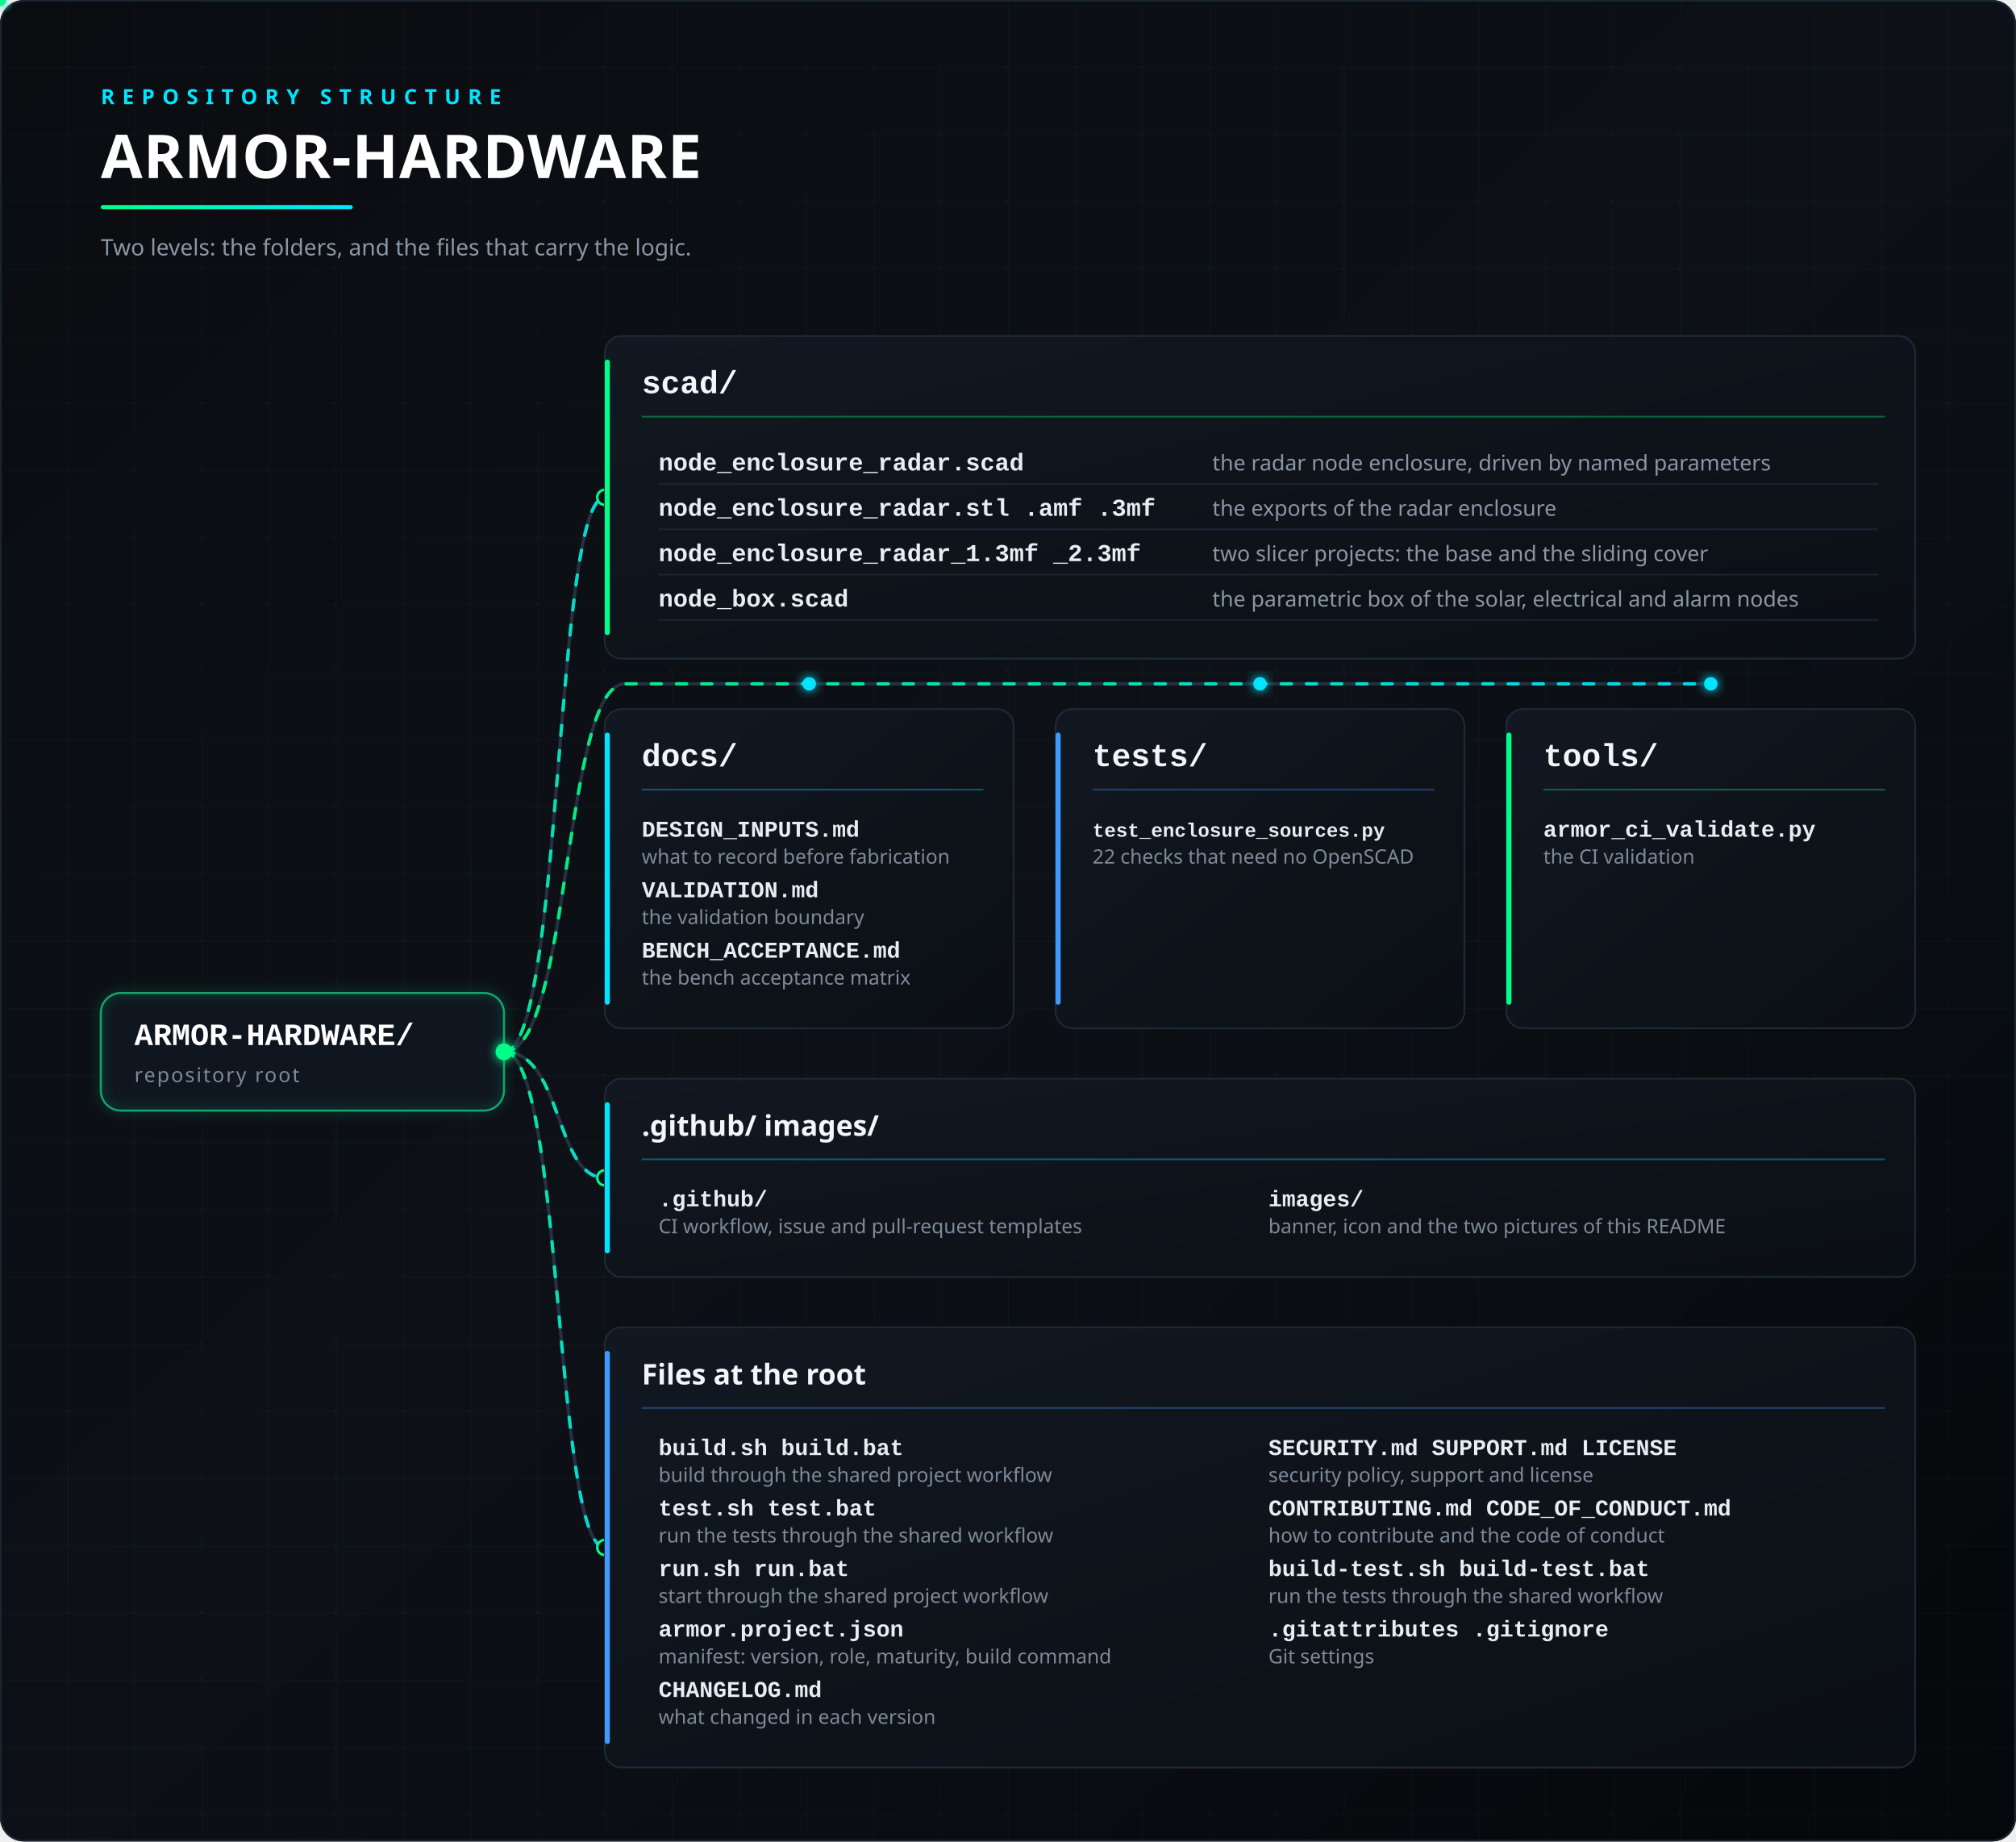
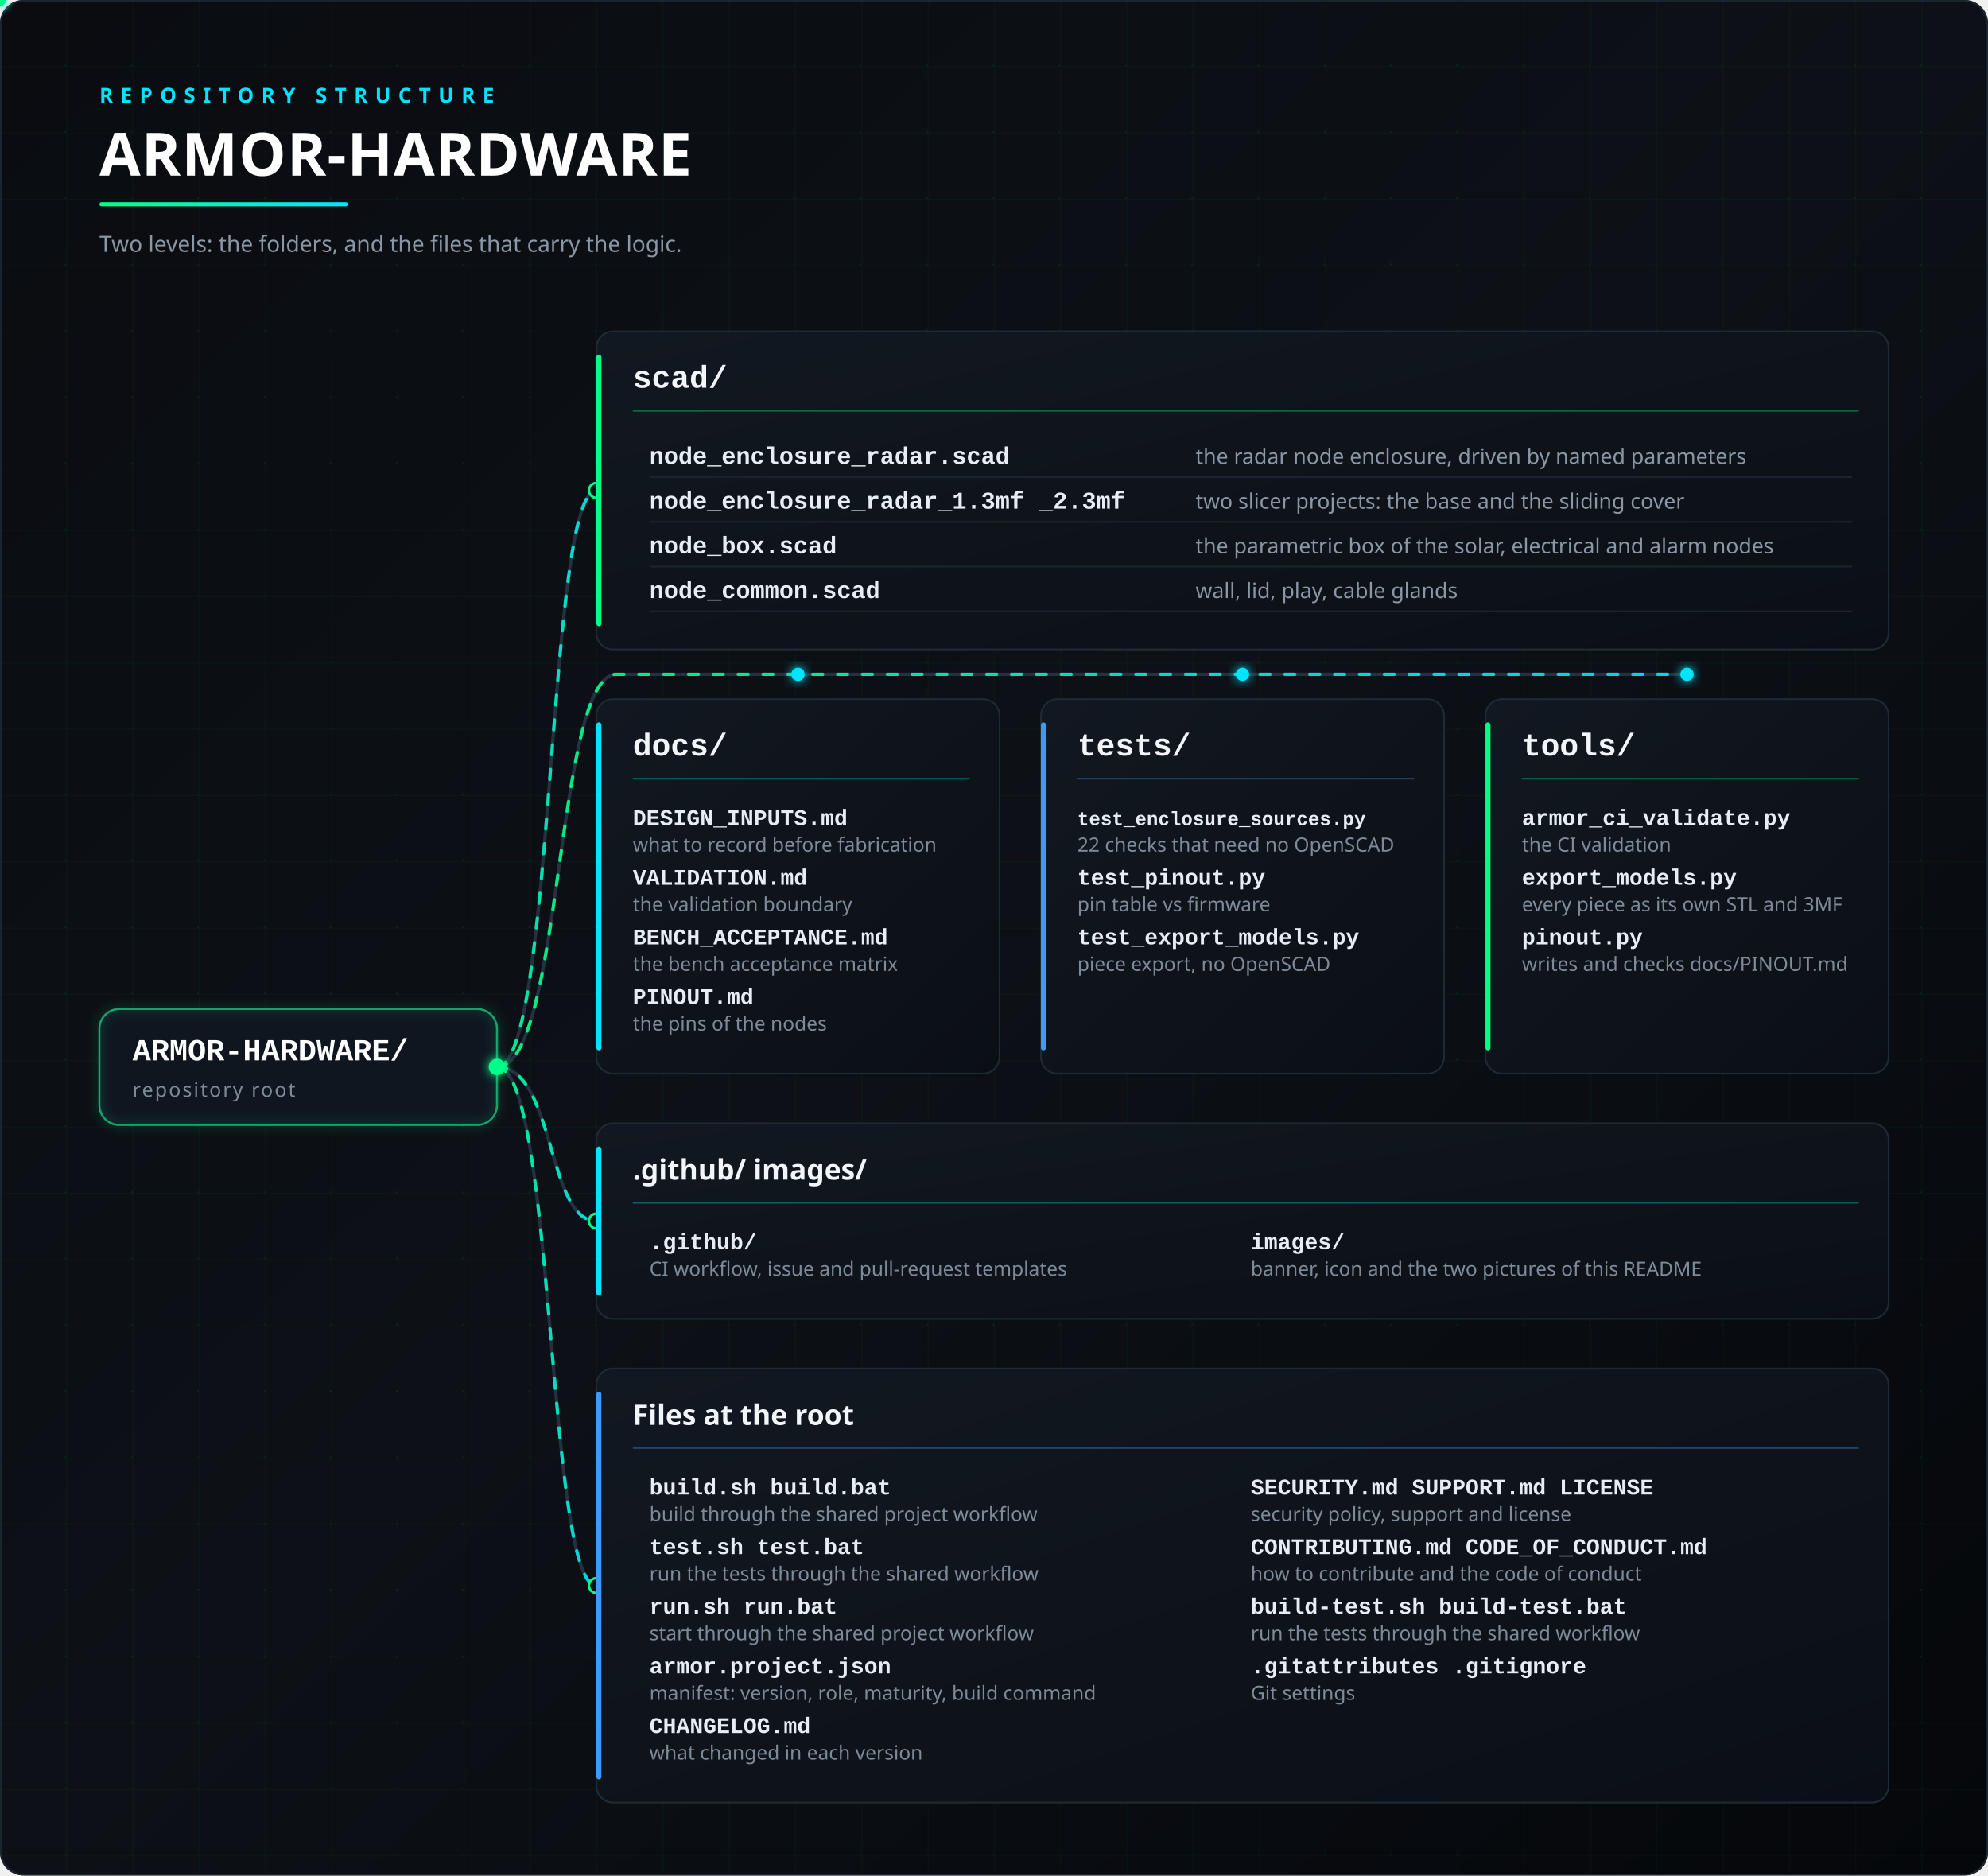
- <svg xmlns="http://www.w3.org/2000/svg" viewBox="0 0 1200 1096" width="100%" role="img" aria-labelledby="t d">
+ <svg xmlns="http://www.w3.org/2000/svg" viewBox="0 0 1200 1132" width="100%" role="img" aria-labelledby="t d">
  <defs>
    <linearGradient id="bg" x1="0" y1="0" x2="1" y2="1">
      <stop offset="0" stop-color="#0A0C10" />
      <stop offset="0.5" stop-color="#0D1117" />
      <stop offset="1" stop-color="#05070A" />
    </linearGradient>
    <linearGradient id="card" x1="0" y1="0" x2="1" y2="1">
      <stop offset="0" stop-color="#121821" />
      <stop offset="1" stop-color="#0B0F15" />
    </linearGradient>
    <linearGradient id="line" x1="0" y1="0" x2="1" y2="0">
      <stop offset="0" stop-color="#00FF88" />
      <stop offset="1" stop-color="#00E5FF" />
    </linearGradient>
    <filter id="glow" x="-50%" y="-50%" width="200%" height="200%">
      <feGaussianBlur stdDeviation="3" result="b" />
      <feMerge>
        <feMergeNode in="b" />
        <feMergeNode in="SourceGraphic" />
      </feMerge>
    </filter>
    <pattern id="grid" width="40" height="40" patternUnits="userSpaceOnUse">
      <path d="M40 0H0V40" fill="none" stroke="#00FF88" stroke-opacity="0.035" />
      <circle cx="40" cy="40" r="1" fill="#00FF88" fill-opacity="0.09" />
    </pattern>
  </defs>
-   <rect width="1200" height="1096" rx="14" fill="url(#bg)" />
-   <rect width="1200" height="1096" rx="14" fill="url(#grid)" />
-   <rect x="0.5" y="0.5" width="1199" height="1095" rx="14" fill="none" stroke="#1B2530" />
+   <rect width="1200" height="1132" rx="14" fill="url(#bg)" />
+   <rect width="1200" height="1132" rx="14" fill="url(#grid)" />
+   <rect x="0.5" y="0.5" width="1199" height="1131" rx="14" fill="none" stroke="#1B2530" />
  <text x="60" y="62" font-family="'Segoe UI','Noto Sans','Noto Sans CJK SC','Microsoft YaHei','Yu Gothic','Helvetica Neue',Helvetica,Arial,sans-serif" font-size="12.5" font-weight="600" fill="#00E5FF" text-anchor="start" letter-spacing="4.5">REPOSITORY STRUCTURE</text>
  <text x="60" y="106" font-family="'Segoe UI','Noto Sans','Noto Sans CJK SC','Microsoft YaHei','Yu Gothic','Helvetica Neue',Helvetica,Arial,sans-serif" font-size="36" font-weight="700" fill="#FFFFFF" text-anchor="start" letter-spacing="0.5">ARMOR-HARDWARE</text>
  <rect x="60" y="122" width="150" height="2.5" rx="1.25" fill="url(#line)">
    <animate attributeName="width" values="40;150;150" keyTimes="0;0.4;1" dur="3s" repeatCount="indefinite" />
  </rect>
  <text x="60" y="152" font-family="'Segoe UI','Noto Sans','Noto Sans CJK SC','Microsoft YaHei','Yu Gothic','Helvetica Neue',Helvetica,Arial,sans-serif" font-size="13.5" font-weight="400" fill="#8A97A6" text-anchor="start">Two levels: the folders, and the files that carry the logic.</text>
-   <path id="c0" d="M300,626 C335,626 330,296 360,296" fill="none" stroke="#243140" stroke-width="2" />
-   <path d="M300,626 C335,626 330,296 360,296" fill="none" stroke="url(#line)" stroke-width="2" stroke-linecap="round" stroke-dasharray="6 9" opacity="0.9">
+   <path id="c0" d="M300,644 C335,644 330,296 360,296" fill="none" stroke="#243140" stroke-width="2" />
+   <path d="M300,644 C335,644 330,296 360,296" fill="none" stroke="url(#line)" stroke-width="2" stroke-linecap="round" stroke-dasharray="6 9" opacity="0.9">
    <animate attributeName="stroke-dashoffset" from="0" to="-30" dur="1.6s" repeatCount="indefinite" />
  </path>
  <circle cx="360" cy="296" r="4.5" fill="#0D1117" stroke="#00FF88" stroke-width="1.5" />
-   <path id="c1" d="M300,626 C340,626 335,407 372,407 H1018.33" fill="none" stroke="#243140" stroke-width="2" />
-   <path d="M300,626 C340,626 335,407 372,407 H1018.33" fill="none" stroke="url(#line)" stroke-width="2" stroke-linecap="round" stroke-dasharray="6 9" opacity="0.9">
+   <path id="c1" d="M300,644 C340,644 335,407 372,407 H1018.33" fill="none" stroke="#243140" stroke-width="2" />
+   <path d="M300,644 C340,644 335,407 372,407 H1018.33" fill="none" stroke="url(#line)" stroke-width="2" stroke-linecap="round" stroke-dasharray="6 9" opacity="0.9">
    <animate attributeName="stroke-dashoffset" from="0" to="-30" dur="1.6s" repeatCount="indefinite" />
  </path>
  <path d="M481.667,407 V422" stroke="url(#line)" stroke-width="2" fill="none" />
  <circle cx="481.667" cy="407" r="4" fill="#00E5FF" filter="url(#glow)" />
  <path d="M750,407 V422" stroke="url(#line)" stroke-width="2" fill="none" />
  <circle cx="750" cy="407" r="4" fill="#00E5FF" filter="url(#glow)" />
  <path d="M1018.33,407 V422" stroke="url(#line)" stroke-width="2" fill="none" />
  <circle cx="1018.33" cy="407" r="4" fill="#00E5FF" filter="url(#glow)" />
-   <path id="c2" d="M300,626 C335,626 330,701 360,701" fill="none" stroke="#243140" stroke-width="2" />
-   <path d="M300,626 C335,626 330,701 360,701" fill="none" stroke="url(#line)" stroke-width="2" stroke-linecap="round" stroke-dasharray="6 9" opacity="0.9">
+   <path id="c2" d="M300,644 C335,644 330,737 360,737" fill="none" stroke="#243140" stroke-width="2" />
+   <path d="M300,644 C335,644 330,737 360,737" fill="none" stroke="url(#line)" stroke-width="2" stroke-linecap="round" stroke-dasharray="6 9" opacity="0.9">
    <animate attributeName="stroke-dashoffset" from="0" to="-30" dur="1.6s" repeatCount="indefinite" />
  </path>
-   <circle cx="360" cy="701" r="4.5" fill="#0D1117" stroke="#00FF88" stroke-width="1.5" />
-   <path id="c3" d="M300,626 C335,626 330,921 360,921" fill="none" stroke="#243140" stroke-width="2" />
-   <path d="M300,626 C335,626 330,921 360,921" fill="none" stroke="url(#line)" stroke-width="2" stroke-linecap="round" stroke-dasharray="6 9" opacity="0.9">
+   <circle cx="360" cy="737" r="4.5" fill="#0D1117" stroke="#00FF88" stroke-width="1.5" />
+   <path id="c3" d="M300,644 C335,644 330,957 360,957" fill="none" stroke="#243140" stroke-width="2" />
+   <path d="M300,644 C335,644 330,957 360,957" fill="none" stroke="url(#line)" stroke-width="2" stroke-linecap="round" stroke-dasharray="6 9" opacity="0.9">
    <animate attributeName="stroke-dashoffset" from="0" to="-30" dur="1.6s" repeatCount="indefinite" />
  </path>
-   <circle cx="360" cy="921" r="4.5" fill="#0D1117" stroke="#00FF88" stroke-width="1.5" />
+   <circle cx="360" cy="957" r="4.5" fill="#0D1117" stroke="#00FF88" stroke-width="1.5" />
  <circle r="3.5" fill="#00FF88" filter="url(#glow)">
    <animateMotion dur="3.4s" repeatCount="indefinite">
      <mpath href="#c0" />
    </animateMotion>
  </circle>
  <circle r="3.5" fill="#00E5FF" filter="url(#glow)">
    <animateMotion dur="4.2s" repeatCount="indefinite">
      <mpath href="#c1" />
    </animateMotion>
  </circle>
  <circle r="3.5" fill="#3D9BFF" filter="url(#glow)">
    <animateMotion dur="5.0s" repeatCount="indefinite">
      <mpath href="#c2" />
    </animateMotion>
  </circle>
  <circle r="3.5" fill="#00FF88" filter="url(#glow)">
    <animateMotion dur="5.8s" repeatCount="indefinite">
      <mpath href="#c3" />
    </animateMotion>
  </circle>
-   <rect x="60" y="591" width="240" height="70" rx="12" fill="#0F1620" stroke="#2A3A4C" stroke-width="1.2" />
-   <rect x="60" y="591" width="240" height="70" rx="12" fill="none" stroke="#00FF88" stroke-opacity="0.5" stroke-width="1.2" filter="url(#glow)">
+   <rect x="60" y="609" width="240" height="70" rx="12" fill="#0F1620" stroke="#2A3A4C" stroke-width="1.2" />
+   <rect x="60" y="609" width="240" height="70" rx="12" fill="none" stroke="#00FF88" stroke-opacity="0.5" stroke-width="1.2" filter="url(#glow)">
    <animate attributeName="stroke-opacity" values="0.15;0.6;0.15" dur="3.6s" repeatCount="indefinite" />
  </rect>
-   <text x="80" y="622" font-family="'JetBrains Mono','Cascadia Code','SFMono-Regular',Consolas,'Liberation Mono',monospace" font-size="18.5" font-weight="700" fill="#FFFFFF" text-anchor="start">ARMOR-HARDWARE/</text>
-   <text x="80" y="644" font-family="'Segoe UI','Noto Sans','Noto Sans CJK SC','Microsoft YaHei','Yu Gothic','Helvetica Neue',Helvetica,Arial,sans-serif" font-size="12" font-weight="400" fill="#7D8A99" text-anchor="start" letter-spacing="1">repository root</text>
-   <circle cx="300" cy="626" r="5" fill="#00FF88" filter="url(#glow)" />
+   <text x="80" y="640" font-family="'JetBrains Mono','Cascadia Code','SFMono-Regular',Consolas,'Liberation Mono',monospace" font-size="18.5" font-weight="700" fill="#FFFFFF" text-anchor="start">ARMOR-HARDWARE/</text>
+   <text x="80" y="662" font-family="'Segoe UI','Noto Sans','Noto Sans CJK SC','Microsoft YaHei','Yu Gothic','Helvetica Neue',Helvetica,Arial,sans-serif" font-size="12" font-weight="400" fill="#7D8A99" text-anchor="start" letter-spacing="1">repository root</text>
+   <circle cx="300" cy="644" r="5" fill="#00FF88" filter="url(#glow)" />
  <rect x="360" y="200" width="780" height="192" rx="10" fill="url(#card)" stroke="#1E2A36" stroke-width="1" />
  <rect x="360" y="214" width="3" height="164" rx="1.5" fill="#00FF88">
    <animate attributeName="opacity" values="0.55;1;0.55" dur="4s" begin="0s" repeatCount="indefinite" />
  </rect>
  <text x="382" y="234" font-family="'JetBrains Mono','Cascadia Code','SFMono-Regular',Consolas,'Liberation Mono',monospace" font-size="19" font-weight="700" fill="#F2F6FA" text-anchor="start">scad/</text>
  <line x1="382" y1="248" x2="1122" y2="248" stroke="#00FF88" stroke-opacity="0.35" stroke-width="1" />
  <text x="392" y="280" font-family="'JetBrains Mono','Cascadia Code','SFMono-Regular',Consolas,'Liberation Mono',monospace" font-size="14.5" font-weight="600" fill="#E6EDF3" text-anchor="start">node_enclosure_radar.scad</text>
  <text x="721.66" y="280" font-family="'Segoe UI','Noto Sans','Noto Sans CJK SC','Microsoft YaHei','Yu Gothic','Helvetica Neue',Helvetica,Arial,sans-serif" font-size="12.8" font-weight="400" fill="#8A97A6" text-anchor="start">the radar node enclosure, driven by named parameters</text>
  <line x1="392" y1="288" x2="1118" y2="288" stroke="#1A2430" stroke-width="1" />
-   <text x="392" y="307" font-family="'JetBrains Mono','Cascadia Code','SFMono-Regular',Consolas,'Liberation Mono',monospace" font-size="14.5" font-weight="600" fill="#E6EDF3" text-anchor="start">node_enclosure_radar.stl .amf .3mf</text>
-   <text x="721.66" y="307" font-family="'Segoe UI','Noto Sans','Noto Sans CJK SC','Microsoft YaHei','Yu Gothic','Helvetica Neue',Helvetica,Arial,sans-serif" font-size="12.8" font-weight="400" fill="#8A97A6" text-anchor="start">the exports of the radar enclosure</text>
+   <text x="392" y="307" font-family="'JetBrains Mono','Cascadia Code','SFMono-Regular',Consolas,'Liberation Mono',monospace" font-size="14.5" font-weight="600" fill="#E6EDF3" text-anchor="start">node_enclosure_radar_1.3mf  _2.3mf</text>
+   <text x="721.66" y="307" font-family="'Segoe UI','Noto Sans','Noto Sans CJK SC','Microsoft YaHei','Yu Gothic','Helvetica Neue',Helvetica,Arial,sans-serif" font-size="12.8" font-weight="400" fill="#8A97A6" text-anchor="start">two slicer projects: the base and the sliding cover</text>
  <line x1="392" y1="315" x2="1118" y2="315" stroke="#1A2430" stroke-width="1" />
-   <text x="392" y="334" font-family="'JetBrains Mono','Cascadia Code','SFMono-Regular',Consolas,'Liberation Mono',monospace" font-size="14.5" font-weight="600" fill="#E6EDF3" text-anchor="start">node_enclosure_radar_1.3mf  _2.3mf</text>
-   <text x="721.66" y="334" font-family="'Segoe UI','Noto Sans','Noto Sans CJK SC','Microsoft YaHei','Yu Gothic','Helvetica Neue',Helvetica,Arial,sans-serif" font-size="12.8" font-weight="400" fill="#8A97A6" text-anchor="start">two slicer projects: the base and the sliding cover</text>
+   <text x="392" y="334" font-family="'JetBrains Mono','Cascadia Code','SFMono-Regular',Consolas,'Liberation Mono',monospace" font-size="14.5" font-weight="600" fill="#E6EDF3" text-anchor="start">node_box.scad</text>
+   <text x="721.66" y="334" font-family="'Segoe UI','Noto Sans','Noto Sans CJK SC','Microsoft YaHei','Yu Gothic','Helvetica Neue',Helvetica,Arial,sans-serif" font-size="12.8" font-weight="400" fill="#8A97A6" text-anchor="start">the parametric box of the solar, electrical and alarm nodes</text>
  <line x1="392" y1="342" x2="1118" y2="342" stroke="#1A2430" stroke-width="1" />
-   <text x="392" y="361" font-family="'JetBrains Mono','Cascadia Code','SFMono-Regular',Consolas,'Liberation Mono',monospace" font-size="14.5" font-weight="600" fill="#E6EDF3" text-anchor="start">node_box.scad</text>
-   <text x="721.66" y="361" font-family="'Segoe UI','Noto Sans','Noto Sans CJK SC','Microsoft YaHei','Yu Gothic','Helvetica Neue',Helvetica,Arial,sans-serif" font-size="12.8" font-weight="400" fill="#8A97A6" text-anchor="start">the parametric box of the solar, electrical and alarm nodes</text>
+   <text x="392" y="361" font-family="'JetBrains Mono','Cascadia Code','SFMono-Regular',Consolas,'Liberation Mono',monospace" font-size="14.5" font-weight="600" fill="#E6EDF3" text-anchor="start">node_common.scad</text>
+   <text x="721.66" y="361" font-family="'Segoe UI','Noto Sans','Noto Sans CJK SC','Microsoft YaHei','Yu Gothic','Helvetica Neue',Helvetica,Arial,sans-serif" font-size="12.8" font-weight="400" fill="#8A97A6" text-anchor="start">wall, lid, play, cable glands</text>
  <line x1="392" y1="369" x2="1118" y2="369" stroke="#1A2430" stroke-width="1" />
-   <rect x="360" y="422" width="243.333" height="190" rx="10" fill="url(#card)" stroke="#1E2A36" stroke-width="1" />
-   <rect x="360" y="436" width="3" height="162" rx="1.5" fill="#00E5FF">
+   <rect x="360" y="422" width="243.333" height="226" rx="10" fill="url(#card)" stroke="#1E2A36" stroke-width="1" />
+   <rect x="360" y="436" width="3" height="198" rx="1.5" fill="#00E5FF">
    <animate attributeName="opacity" values="0.55;1;0.55" dur="4s" begin="0.6s" repeatCount="indefinite" />
  </rect>
  <text x="382" y="456" font-family="'JetBrains Mono','Cascadia Code','SFMono-Regular',Consolas,'Liberation Mono',monospace" font-size="19" font-weight="700" fill="#F2F6FA" text-anchor="start">docs/</text>
  <line x1="382" y1="470" x2="585.333" y2="470" stroke="#00E5FF" stroke-opacity="0.35" stroke-width="1" />
  <text x="382" y="498" font-family="'JetBrains Mono','Cascadia Code','SFMono-Regular',Consolas,'Liberation Mono',monospace" font-size="13.5" font-weight="600" fill="#E6EDF3" text-anchor="start">DESIGN_INPUTS.md</text>
  <text x="382" y="514" font-family="'Segoe UI','Noto Sans','Noto Sans CJK SC','Microsoft YaHei','Yu Gothic','Helvetica Neue',Helvetica,Arial,sans-serif" font-size="11.8" font-weight="400" fill="#7D8A99" text-anchor="start">what to record before fabrication</text>
  <text x="382" y="534" font-family="'JetBrains Mono','Cascadia Code','SFMono-Regular',Consolas,'Liberation Mono',monospace" font-size="13.5" font-weight="600" fill="#E6EDF3" text-anchor="start">VALIDATION.md</text>
  <text x="382" y="550" font-family="'Segoe UI','Noto Sans','Noto Sans CJK SC','Microsoft YaHei','Yu Gothic','Helvetica Neue',Helvetica,Arial,sans-serif" font-size="11.8" font-weight="400" fill="#7D8A99" text-anchor="start">the validation boundary</text>
  <text x="382" y="570" font-family="'JetBrains Mono','Cascadia Code','SFMono-Regular',Consolas,'Liberation Mono',monospace" font-size="13.5" font-weight="600" fill="#E6EDF3" text-anchor="start">BENCH_ACCEPTANCE.md</text>
  <text x="382" y="586" font-family="'Segoe UI','Noto Sans','Noto Sans CJK SC','Microsoft YaHei','Yu Gothic','Helvetica Neue',Helvetica,Arial,sans-serif" font-size="11.8" font-weight="400" fill="#7D8A99" text-anchor="start">the bench acceptance matrix</text>
-   <rect x="628.333" y="422" width="243.333" height="190" rx="10" fill="url(#card)" stroke="#1E2A36" stroke-width="1" />
-   <rect x="628.333" y="436" width="3" height="162" rx="1.5" fill="#3D9BFF">
+   <text x="382" y="606" font-family="'JetBrains Mono','Cascadia Code','SFMono-Regular',Consolas,'Liberation Mono',monospace" font-size="13.5" font-weight="600" fill="#E6EDF3" text-anchor="start">PINOUT.md</text>
+   <text x="382" y="622" font-family="'Segoe UI','Noto Sans','Noto Sans CJK SC','Microsoft YaHei','Yu Gothic','Helvetica Neue',Helvetica,Arial,sans-serif" font-size="11.8" font-weight="400" fill="#7D8A99" text-anchor="start">the pins of the nodes</text>
+   <rect x="628.333" y="422" width="243.333" height="226" rx="10" fill="url(#card)" stroke="#1E2A36" stroke-width="1" />
+   <rect x="628.333" y="436" width="3" height="198" rx="1.5" fill="#3D9BFF">
    <animate attributeName="opacity" values="0.55;1;0.55" dur="4s" begin="1.2s" repeatCount="indefinite" />
  </rect>
  <text x="650.333" y="456" font-family="'JetBrains Mono','Cascadia Code','SFMono-Regular',Consolas,'Liberation Mono',monospace" font-size="19" font-weight="700" fill="#F2F6FA" text-anchor="start">tests/</text>
  <line x1="650.333" y1="470" x2="853.667" y2="470" stroke="#3D9BFF" stroke-opacity="0.35" stroke-width="1" />
  <text x="650.333" y="498" font-family="'JetBrains Mono','Cascadia Code','SFMono-Regular',Consolas,'Liberation Mono',monospace" font-size="11.6" font-weight="600" fill="#E6EDF3" text-anchor="start">test_enclosure_sources.py</text>
  <text x="650.333" y="514" font-family="'Segoe UI','Noto Sans','Noto Sans CJK SC','Microsoft YaHei','Yu Gothic','Helvetica Neue',Helvetica,Arial,sans-serif" font-size="11.8" font-weight="400" fill="#7D8A99" text-anchor="start">22 checks that need no OpenSCAD</text>
-   <rect x="896.667" y="422" width="243.333" height="190" rx="10" fill="url(#card)" stroke="#1E2A36" stroke-width="1" />
-   <rect x="896.667" y="436" width="3" height="162" rx="1.5" fill="#00FF88">
+   <text x="650.333" y="534" font-family="'JetBrains Mono','Cascadia Code','SFMono-Regular',Consolas,'Liberation Mono',monospace" font-size="13.5" font-weight="600" fill="#E6EDF3" text-anchor="start">test_pinout.py</text>
+   <text x="650.333" y="550" font-family="'Segoe UI','Noto Sans','Noto Sans CJK SC','Microsoft YaHei','Yu Gothic','Helvetica Neue',Helvetica,Arial,sans-serif" font-size="11.8" font-weight="400" fill="#7D8A99" text-anchor="start">pin table vs firmware</text>
+   <text x="650.333" y="570" font-family="'JetBrains Mono','Cascadia Code','SFMono-Regular',Consolas,'Liberation Mono',monospace" font-size="13.5" font-weight="600" fill="#E6EDF3" text-anchor="start">test_export_models.py</text>
+   <text x="650.333" y="586" font-family="'Segoe UI','Noto Sans','Noto Sans CJK SC','Microsoft YaHei','Yu Gothic','Helvetica Neue',Helvetica,Arial,sans-serif" font-size="11.8" font-weight="400" fill="#7D8A99" text-anchor="start">piece export, no OpenSCAD</text>
+   <rect x="896.667" y="422" width="243.333" height="226" rx="10" fill="url(#card)" stroke="#1E2A36" stroke-width="1" />
+   <rect x="896.667" y="436" width="3" height="198" rx="1.5" fill="#00FF88">
    <animate attributeName="opacity" values="0.55;1;0.55" dur="4s" begin="1.8s" repeatCount="indefinite" />
  </rect>
  <text x="918.667" y="456" font-family="'JetBrains Mono','Cascadia Code','SFMono-Regular',Consolas,'Liberation Mono',monospace" font-size="19" font-weight="700" fill="#F2F6FA" text-anchor="start">tools/</text>
  <line x1="918.667" y1="470" x2="1122" y2="470" stroke="#00FF88" stroke-opacity="0.35" stroke-width="1" />
  <text x="918.667" y="498" font-family="'JetBrains Mono','Cascadia Code','SFMono-Regular',Consolas,'Liberation Mono',monospace" font-size="13.5" font-weight="600" fill="#E6EDF3" text-anchor="start">armor_ci_validate.py</text>
  <text x="918.667" y="514" font-family="'Segoe UI','Noto Sans','Noto Sans CJK SC','Microsoft YaHei','Yu Gothic','Helvetica Neue',Helvetica,Arial,sans-serif" font-size="11.8" font-weight="400" fill="#7D8A99" text-anchor="start">the CI validation</text>
-   <rect x="360" y="642" width="780" height="118" rx="10" fill="url(#card)" stroke="#1E2A36" stroke-width="1" />
-   <rect x="360" y="656" width="3" height="90" rx="1.5" fill="#00E5FF">
+   <text x="918.667" y="534" font-family="'JetBrains Mono','Cascadia Code','SFMono-Regular',Consolas,'Liberation Mono',monospace" font-size="13.5" font-weight="600" fill="#E6EDF3" text-anchor="start">export_models.py</text>
+   <text x="918.667" y="550" font-family="'Segoe UI','Noto Sans','Noto Sans CJK SC','Microsoft YaHei','Yu Gothic','Helvetica Neue',Helvetica,Arial,sans-serif" font-size="11.8" font-weight="400" fill="#7D8A99" text-anchor="start">every piece as its own STL and 3MF</text>
+   <text x="918.667" y="570" font-family="'JetBrains Mono','Cascadia Code','SFMono-Regular',Consolas,'Liberation Mono',monospace" font-size="13.5" font-weight="600" fill="#E6EDF3" text-anchor="start">pinout.py</text>
+   <text x="918.667" y="586" font-family="'Segoe UI','Noto Sans','Noto Sans CJK SC','Microsoft YaHei','Yu Gothic','Helvetica Neue',Helvetica,Arial,sans-serif" font-size="11.8" font-weight="400" fill="#7D8A99" text-anchor="start">writes and checks docs/PINOUT.md</text>
+   <rect x="360" y="678" width="780" height="118" rx="10" fill="url(#card)" stroke="#1E2A36" stroke-width="1" />
+   <rect x="360" y="692" width="3" height="90" rx="1.5" fill="#00E5FF">
    <animate attributeName="opacity" values="0.55;1;0.55" dur="4s" begin="2.4s" repeatCount="indefinite" />
  </rect>
-   <text x="382" y="676" font-family="'Segoe UI','Noto Sans','Noto Sans CJK SC','Microsoft YaHei','Yu Gothic','Helvetica Neue',Helvetica,Arial,sans-serif" font-size="17" font-weight="700" fill="#F2F6FA" text-anchor="start">.github/ images/</text>
-   <line x1="382" y1="690" x2="1122" y2="690" stroke="#00E5FF" stroke-opacity="0.35" stroke-width="1" />
-   <text x="392" y="718" font-family="'JetBrains Mono','Cascadia Code','SFMono-Regular',Consolas,'Liberation Mono',monospace" font-size="13.5" font-weight="600" fill="#E6EDF3" text-anchor="start">.github/</text>
-   <text x="392" y="734" font-family="'Segoe UI','Noto Sans','Noto Sans CJK SC','Microsoft YaHei','Yu Gothic','Helvetica Neue',Helvetica,Arial,sans-serif" font-size="11.8" font-weight="400" fill="#7D8A99" text-anchor="start">CI workflow, issue and pull-request templates</text>
-   <text x="755" y="718" font-family="'JetBrains Mono','Cascadia Code','SFMono-Regular',Consolas,'Liberation Mono',monospace" font-size="13.5" font-weight="600" fill="#E6EDF3" text-anchor="start">images/</text>
-   <text x="755" y="734" font-family="'Segoe UI','Noto Sans','Noto Sans CJK SC','Microsoft YaHei','Yu Gothic','Helvetica Neue',Helvetica,Arial,sans-serif" font-size="11.8" font-weight="400" fill="#7D8A99" text-anchor="start">banner, icon and the two pictures of this README</text>
-   <rect x="360" y="790" width="780" height="262" rx="10" fill="url(#card)" stroke="#1E2A36" stroke-width="1" />
-   <rect x="360" y="804" width="3" height="234" rx="1.5" fill="#3D9BFF">
+   <text x="382" y="712" font-family="'Segoe UI','Noto Sans','Noto Sans CJK SC','Microsoft YaHei','Yu Gothic','Helvetica Neue',Helvetica,Arial,sans-serif" font-size="17" font-weight="700" fill="#F2F6FA" text-anchor="start">.github/ images/</text>
+   <line x1="382" y1="726" x2="1122" y2="726" stroke="#00E5FF" stroke-opacity="0.35" stroke-width="1" />
+   <text x="392" y="754" font-family="'JetBrains Mono','Cascadia Code','SFMono-Regular',Consolas,'Liberation Mono',monospace" font-size="13.5" font-weight="600" fill="#E6EDF3" text-anchor="start">.github/</text>
+   <text x="392" y="770" font-family="'Segoe UI','Noto Sans','Noto Sans CJK SC','Microsoft YaHei','Yu Gothic','Helvetica Neue',Helvetica,Arial,sans-serif" font-size="11.8" font-weight="400" fill="#7D8A99" text-anchor="start">CI workflow, issue and pull-request templates</text>
+   <text x="755" y="754" font-family="'JetBrains Mono','Cascadia Code','SFMono-Regular',Consolas,'Liberation Mono',monospace" font-size="13.5" font-weight="600" fill="#E6EDF3" text-anchor="start">images/</text>
+   <text x="755" y="770" font-family="'Segoe UI','Noto Sans','Noto Sans CJK SC','Microsoft YaHei','Yu Gothic','Helvetica Neue',Helvetica,Arial,sans-serif" font-size="11.8" font-weight="400" fill="#7D8A99" text-anchor="start">banner, icon and the two pictures of this README</text>
+   <rect x="360" y="826" width="780" height="262" rx="10" fill="url(#card)" stroke="#1E2A36" stroke-width="1" />
+   <rect x="360" y="840" width="3" height="234" rx="1.5" fill="#3D9BFF">
    <animate attributeName="opacity" values="0.55;1;0.55" dur="4s" begin="3s" repeatCount="indefinite" />
  </rect>
-   <text x="382" y="824" font-family="'Segoe UI','Noto Sans','Noto Sans CJK SC','Microsoft YaHei','Yu Gothic','Helvetica Neue',Helvetica,Arial,sans-serif" font-size="17" font-weight="700" fill="#F2F6FA" text-anchor="start">Files at the root</text>
-   <line x1="382" y1="838" x2="1122" y2="838" stroke="#3D9BFF" stroke-opacity="0.35" stroke-width="1" />
-   <text x="392" y="866" font-family="'JetBrains Mono','Cascadia Code','SFMono-Regular',Consolas,'Liberation Mono',monospace" font-size="13.5" font-weight="600" fill="#E6EDF3" text-anchor="start">build.sh  build.bat</text>
-   <text x="392" y="882" font-family="'Segoe UI','Noto Sans','Noto Sans CJK SC','Microsoft YaHei','Yu Gothic','Helvetica Neue',Helvetica,Arial,sans-serif" font-size="11.8" font-weight="400" fill="#7D8A99" text-anchor="start">build through the shared project workflow</text>
-   <text x="392" y="902" font-family="'JetBrains Mono','Cascadia Code','SFMono-Regular',Consolas,'Liberation Mono',monospace" font-size="13.5" font-weight="600" fill="#E6EDF3" text-anchor="start">test.sh  test.bat</text>
-   <text x="392" y="918" font-family="'Segoe UI','Noto Sans','Noto Sans CJK SC','Microsoft YaHei','Yu Gothic','Helvetica Neue',Helvetica,Arial,sans-serif" font-size="11.8" font-weight="400" fill="#7D8A99" text-anchor="start">run the tests through the shared workflow</text>
-   <text x="392" y="938" font-family="'JetBrains Mono','Cascadia Code','SFMono-Regular',Consolas,'Liberation Mono',monospace" font-size="13.5" font-weight="600" fill="#E6EDF3" text-anchor="start">run.sh  run.bat</text>
-   <text x="392" y="954" font-family="'Segoe UI','Noto Sans','Noto Sans CJK SC','Microsoft YaHei','Yu Gothic','Helvetica Neue',Helvetica,Arial,sans-serif" font-size="11.8" font-weight="400" fill="#7D8A99" text-anchor="start">start through the shared project workflow</text>
-   <text x="392" y="974" font-family="'JetBrains Mono','Cascadia Code','SFMono-Regular',Consolas,'Liberation Mono',monospace" font-size="13.5" font-weight="600" fill="#E6EDF3" text-anchor="start">armor.project.json</text>
-   <text x="392" y="990" font-family="'Segoe UI','Noto Sans','Noto Sans CJK SC','Microsoft YaHei','Yu Gothic','Helvetica Neue',Helvetica,Arial,sans-serif" font-size="11.8" font-weight="400" fill="#7D8A99" text-anchor="start">manifest: version, role, maturity, build command</text>
-   <text x="392" y="1010" font-family="'JetBrains Mono','Cascadia Code','SFMono-Regular',Consolas,'Liberation Mono',monospace" font-size="13.5" font-weight="600" fill="#E6EDF3" text-anchor="start">CHANGELOG.md</text>
-   <text x="392" y="1026" font-family="'Segoe UI','Noto Sans','Noto Sans CJK SC','Microsoft YaHei','Yu Gothic','Helvetica Neue',Helvetica,Arial,sans-serif" font-size="11.8" font-weight="400" fill="#7D8A99" text-anchor="start">what changed in each version</text>
-   <text x="755" y="866" font-family="'JetBrains Mono','Cascadia Code','SFMono-Regular',Consolas,'Liberation Mono',monospace" font-size="13.5" font-weight="600" fill="#E6EDF3" text-anchor="start">SECURITY.md  SUPPORT.md  LICENSE</text>
-   <text x="755" y="882" font-family="'Segoe UI','Noto Sans','Noto Sans CJK SC','Microsoft YaHei','Yu Gothic','Helvetica Neue',Helvetica,Arial,sans-serif" font-size="11.8" font-weight="400" fill="#7D8A99" text-anchor="start">security policy, support and license</text>
-   <text x="755" y="902" font-family="'JetBrains Mono','Cascadia Code','SFMono-Regular',Consolas,'Liberation Mono',monospace" font-size="13.5" font-weight="600" fill="#E6EDF3" text-anchor="start">CONTRIBUTING.md  CODE_OF_CONDUCT.md</text>
-   <text x="755" y="918" font-family="'Segoe UI','Noto Sans','Noto Sans CJK SC','Microsoft YaHei','Yu Gothic','Helvetica Neue',Helvetica,Arial,sans-serif" font-size="11.8" font-weight="400" fill="#7D8A99" text-anchor="start">how to contribute and the code of conduct</text>
-   <text x="755" y="938" font-family="'JetBrains Mono','Cascadia Code','SFMono-Regular',Consolas,'Liberation Mono',monospace" font-size="13.5" font-weight="600" fill="#E6EDF3" text-anchor="start">build-test.sh  build-test.bat</text>
-   <text x="755" y="954" font-family="'Segoe UI','Noto Sans','Noto Sans CJK SC','Microsoft YaHei','Yu Gothic','Helvetica Neue',Helvetica,Arial,sans-serif" font-size="11.8" font-weight="400" fill="#7D8A99" text-anchor="start">run the tests through the shared workflow</text>
-   <text x="755" y="974" font-family="'JetBrains Mono','Cascadia Code','SFMono-Regular',Consolas,'Liberation Mono',monospace" font-size="13.5" font-weight="600" fill="#E6EDF3" text-anchor="start">.gitattributes  .gitignore</text>
-   <text x="755" y="990" font-family="'Segoe UI','Noto Sans','Noto Sans CJK SC','Microsoft YaHei','Yu Gothic','Helvetica Neue',Helvetica,Arial,sans-serif" font-size="11.8" font-weight="400" fill="#7D8A99" text-anchor="start">Git settings</text>
+   <text x="382" y="860" font-family="'Segoe UI','Noto Sans','Noto Sans CJK SC','Microsoft YaHei','Yu Gothic','Helvetica Neue',Helvetica,Arial,sans-serif" font-size="17" font-weight="700" fill="#F2F6FA" text-anchor="start">Files at the root</text>
+   <line x1="382" y1="874" x2="1122" y2="874" stroke="#3D9BFF" stroke-opacity="0.35" stroke-width="1" />
+   <text x="392" y="902" font-family="'JetBrains Mono','Cascadia Code','SFMono-Regular',Consolas,'Liberation Mono',monospace" font-size="13.5" font-weight="600" fill="#E6EDF3" text-anchor="start">build.sh  build.bat</text>
+   <text x="392" y="918" font-family="'Segoe UI','Noto Sans','Noto Sans CJK SC','Microsoft YaHei','Yu Gothic','Helvetica Neue',Helvetica,Arial,sans-serif" font-size="11.8" font-weight="400" fill="#7D8A99" text-anchor="start">build through the shared project workflow</text>
+   <text x="392" y="938" font-family="'JetBrains Mono','Cascadia Code','SFMono-Regular',Consolas,'Liberation Mono',monospace" font-size="13.5" font-weight="600" fill="#E6EDF3" text-anchor="start">test.sh  test.bat</text>
+   <text x="392" y="954" font-family="'Segoe UI','Noto Sans','Noto Sans CJK SC','Microsoft YaHei','Yu Gothic','Helvetica Neue',Helvetica,Arial,sans-serif" font-size="11.8" font-weight="400" fill="#7D8A99" text-anchor="start">run the tests through the shared workflow</text>
+   <text x="392" y="974" font-family="'JetBrains Mono','Cascadia Code','SFMono-Regular',Consolas,'Liberation Mono',monospace" font-size="13.5" font-weight="600" fill="#E6EDF3" text-anchor="start">run.sh  run.bat</text>
+   <text x="392" y="990" font-family="'Segoe UI','Noto Sans','Noto Sans CJK SC','Microsoft YaHei','Yu Gothic','Helvetica Neue',Helvetica,Arial,sans-serif" font-size="11.8" font-weight="400" fill="#7D8A99" text-anchor="start">start through the shared project workflow</text>
+   <text x="392" y="1010" font-family="'JetBrains Mono','Cascadia Code','SFMono-Regular',Consolas,'Liberation Mono',monospace" font-size="13.5" font-weight="600" fill="#E6EDF3" text-anchor="start">armor.project.json</text>
+   <text x="392" y="1026" font-family="'Segoe UI','Noto Sans','Noto Sans CJK SC','Microsoft YaHei','Yu Gothic','Helvetica Neue',Helvetica,Arial,sans-serif" font-size="11.8" font-weight="400" fill="#7D8A99" text-anchor="start">manifest: version, role, maturity, build command</text>
+   <text x="392" y="1046" font-family="'JetBrains Mono','Cascadia Code','SFMono-Regular',Consolas,'Liberation Mono',monospace" font-size="13.5" font-weight="600" fill="#E6EDF3" text-anchor="start">CHANGELOG.md</text>
+   <text x="392" y="1062" font-family="'Segoe UI','Noto Sans','Noto Sans CJK SC','Microsoft YaHei','Yu Gothic','Helvetica Neue',Helvetica,Arial,sans-serif" font-size="11.8" font-weight="400" fill="#7D8A99" text-anchor="start">what changed in each version</text>
+   <text x="755" y="902" font-family="'JetBrains Mono','Cascadia Code','SFMono-Regular',Consolas,'Liberation Mono',monospace" font-size="13.5" font-weight="600" fill="#E6EDF3" text-anchor="start">SECURITY.md  SUPPORT.md  LICENSE</text>
+   <text x="755" y="918" font-family="'Segoe UI','Noto Sans','Noto Sans CJK SC','Microsoft YaHei','Yu Gothic','Helvetica Neue',Helvetica,Arial,sans-serif" font-size="11.8" font-weight="400" fill="#7D8A99" text-anchor="start">security policy, support and license</text>
+   <text x="755" y="938" font-family="'JetBrains Mono','Cascadia Code','SFMono-Regular',Consolas,'Liberation Mono',monospace" font-size="13.5" font-weight="600" fill="#E6EDF3" text-anchor="start">CONTRIBUTING.md  CODE_OF_CONDUCT.md</text>
+   <text x="755" y="954" font-family="'Segoe UI','Noto Sans','Noto Sans CJK SC','Microsoft YaHei','Yu Gothic','Helvetica Neue',Helvetica,Arial,sans-serif" font-size="11.8" font-weight="400" fill="#7D8A99" text-anchor="start">how to contribute and the code of conduct</text>
+   <text x="755" y="974" font-family="'JetBrains Mono','Cascadia Code','SFMono-Regular',Consolas,'Liberation Mono',monospace" font-size="13.5" font-weight="600" fill="#E6EDF3" text-anchor="start">build-test.sh  build-test.bat</text>
+   <text x="755" y="990" font-family="'Segoe UI','Noto Sans','Noto Sans CJK SC','Microsoft YaHei','Yu Gothic','Helvetica Neue',Helvetica,Arial,sans-serif" font-size="11.8" font-weight="400" fill="#7D8A99" text-anchor="start">run the tests through the shared workflow</text>
+   <text x="755" y="1010" font-family="'JetBrains Mono','Cascadia Code','SFMono-Regular',Consolas,'Liberation Mono',monospace" font-size="13.5" font-weight="600" fill="#E6EDF3" text-anchor="start">.gitattributes  .gitignore</text>
+   <text x="755" y="1026" font-family="'Segoe UI','Noto Sans','Noto Sans CJK SC','Microsoft YaHei','Yu Gothic','Helvetica Neue',Helvetica,Arial,sans-serif" font-size="11.8" font-weight="400" fill="#7D8A99" text-anchor="start">Git settings</text>
</svg>
